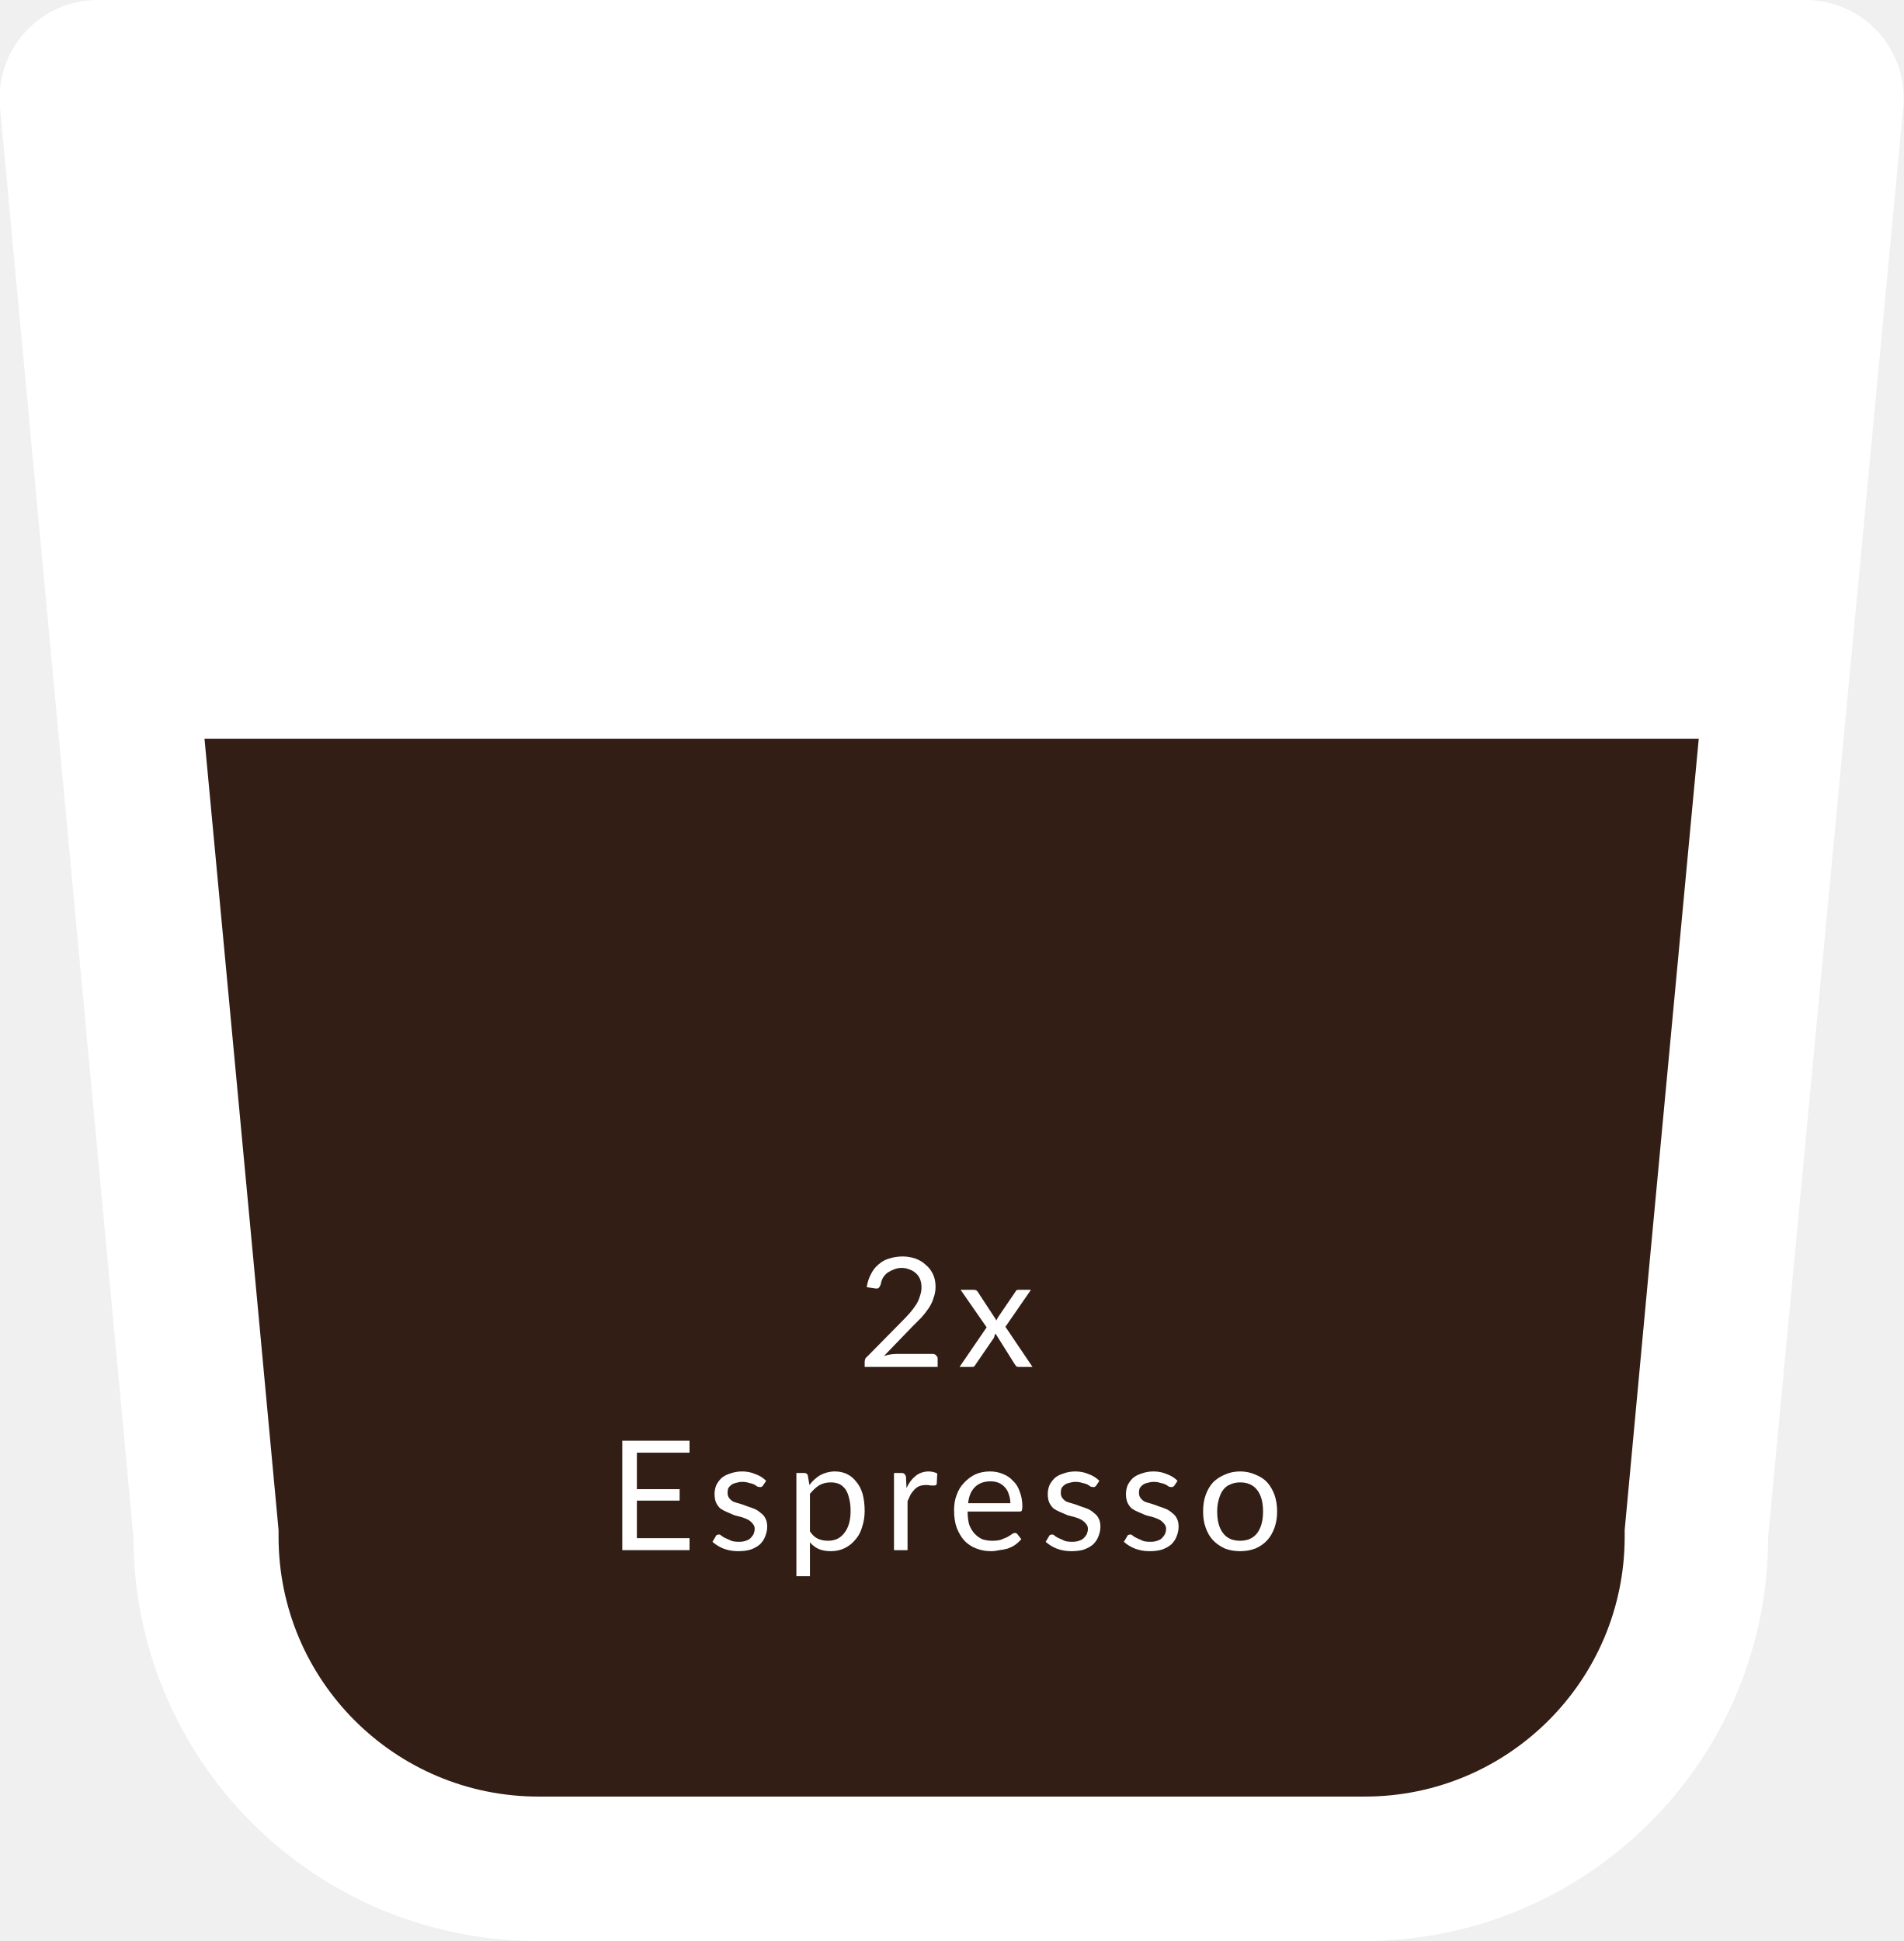
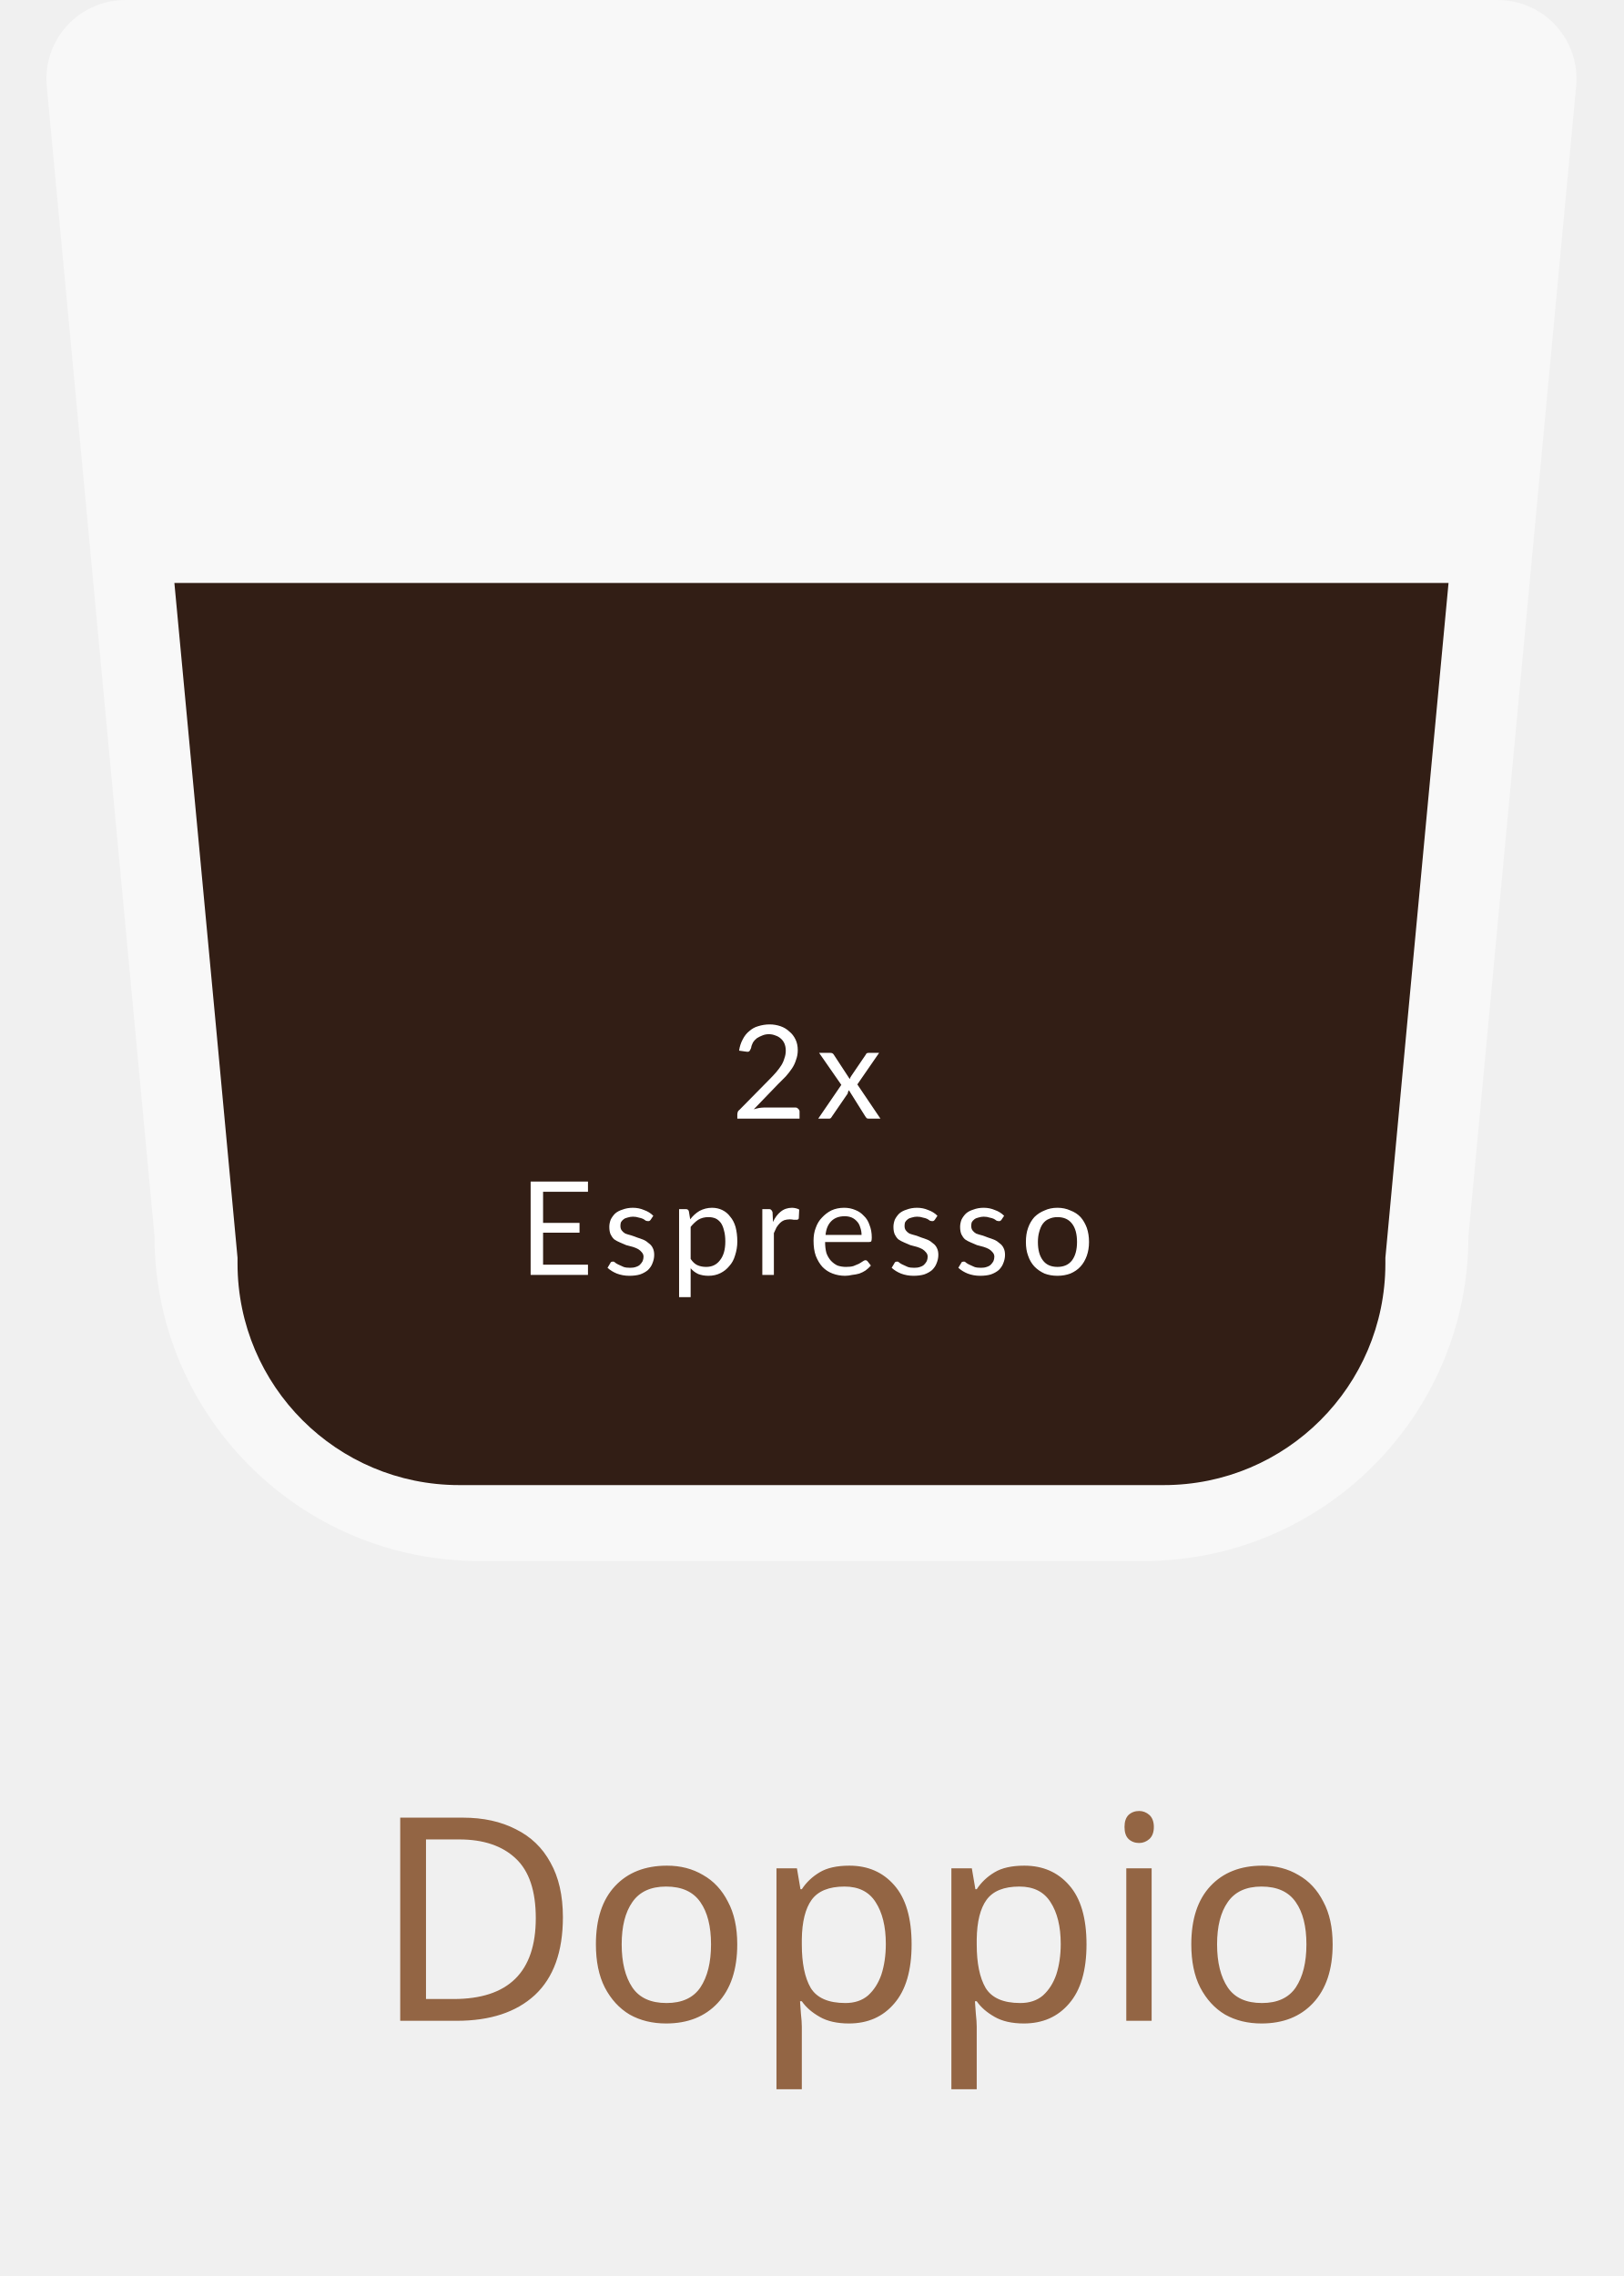
- <svg xmlns="http://www.w3.org/2000/svg" viewBox="0 0 57.06 58.19">
+ <svg xmlns="http://www.w3.org/2000/svg" id="OBJECTS" viewBox="0 0 57.06 80">
  <defs>
-     <style>.cls-1,.cls-3{fill:#fff;}.cls-2{fill:#321e15;}.cls-3{font-size:4.57px;font-family:Lato-Regular, Lato;}.cls-3,.cls-7{letter-spacing:0.08em;}.cls-4{letter-spacing:0.07em;}.cls-5{letter-spacing:0.08em;}.cls-6{letter-spacing:0.06em;}</style>
+     <style>.cls-1,.cls-3{fill:#fff;}.cls-1{opacity:0.5;}.cls-2{fill:#321e15;}.cls-3{font-size:4.57px;font-family:Lato-Regular, Lato;}.cls-3,.cls-7{letter-spacing:0.08em;}.cls-4{letter-spacing:0.07em;}.cls-5{letter-spacing:0.08em;}.cls-6{letter-spacing:0.06em;}.cls-8{font-size:10px;fill:#936544;font-family:TrebuchetMS, Trebuchet MS;}</style>
  </defs>
-   <g id="OBJECTS">
-     <path class="cls-1" d="M40.92,58.19H16.14A12.11,12.11,0,0,1,4,46.08L0,3.21A2.94,2.94,0,0,1,2.94,0H54.12a2.94,2.94,0,0,1,2.93,3.21L53,46.08A12.11,12.11,0,0,1,40.92,58.19Z" />
-     <path class="cls-2" d="M50.92,22.15,49.45,37.81h0l-.75,8.06v.21a7.79,7.79,0,0,1-7.79,7.78H16.14a7.79,7.79,0,0,1-7.79-7.78v-.21L7.6,37.82h0L6.13,22.15Z" />
-     <text class="cls-3" transform="translate(25.7 40.98)">2x<tspan class="cls-4">
-         <tspan x="-7.47" y="5.49">E</tspan>
-         <tspan class="cls-5" x="-4.5" y="5.49">sp</tspan>
-         <tspan class="cls-6" x="0.77" y="5.49">r</tspan>
-         <tspan class="cls-7" x="2.71" y="5.49">esso</tspan>
-       </tspan>
-     </text>
-   </g>
+   <path class="cls-1" d="M55.41,3,51.62,43.45A11.42,11.42,0,0,1,40.2,54.87H16.85A11.42,11.42,0,0,1,5.43,43.45L1.64,3A2.77,2.77,0,0,1,4.4,0H52.66A2.77,2.77,0,0,1,55.41,3Z" />
+   <path class="cls-2" d="M50.92,20.49,49.45,36.15h0l-.75,8.06v.21a7.79,7.79,0,0,1-7.79,7.78H16.14a7.79,7.79,0,0,1-7.79-7.78v-.21L7.6,36.16h0L6.13,20.49Z" />
+   <text class="cls-3" transform="translate(25.7 39.32)">2x<tspan class="cls-4">
+       <tspan x="-7.47" y="5.49">E</tspan>
+       <tspan class="cls-5" x="-4.5" y="5.49">sp</tspan>
+       <tspan class="cls-6" x="0.77" y="5.49">r</tspan>
+       <tspan class="cls-7" x="2.71" y="5.49">esso</tspan>
+     </tspan>
+   </text>
+   <text class="cls-8" transform="translate(13.1 71.03)">Doppio</text>
</svg>
